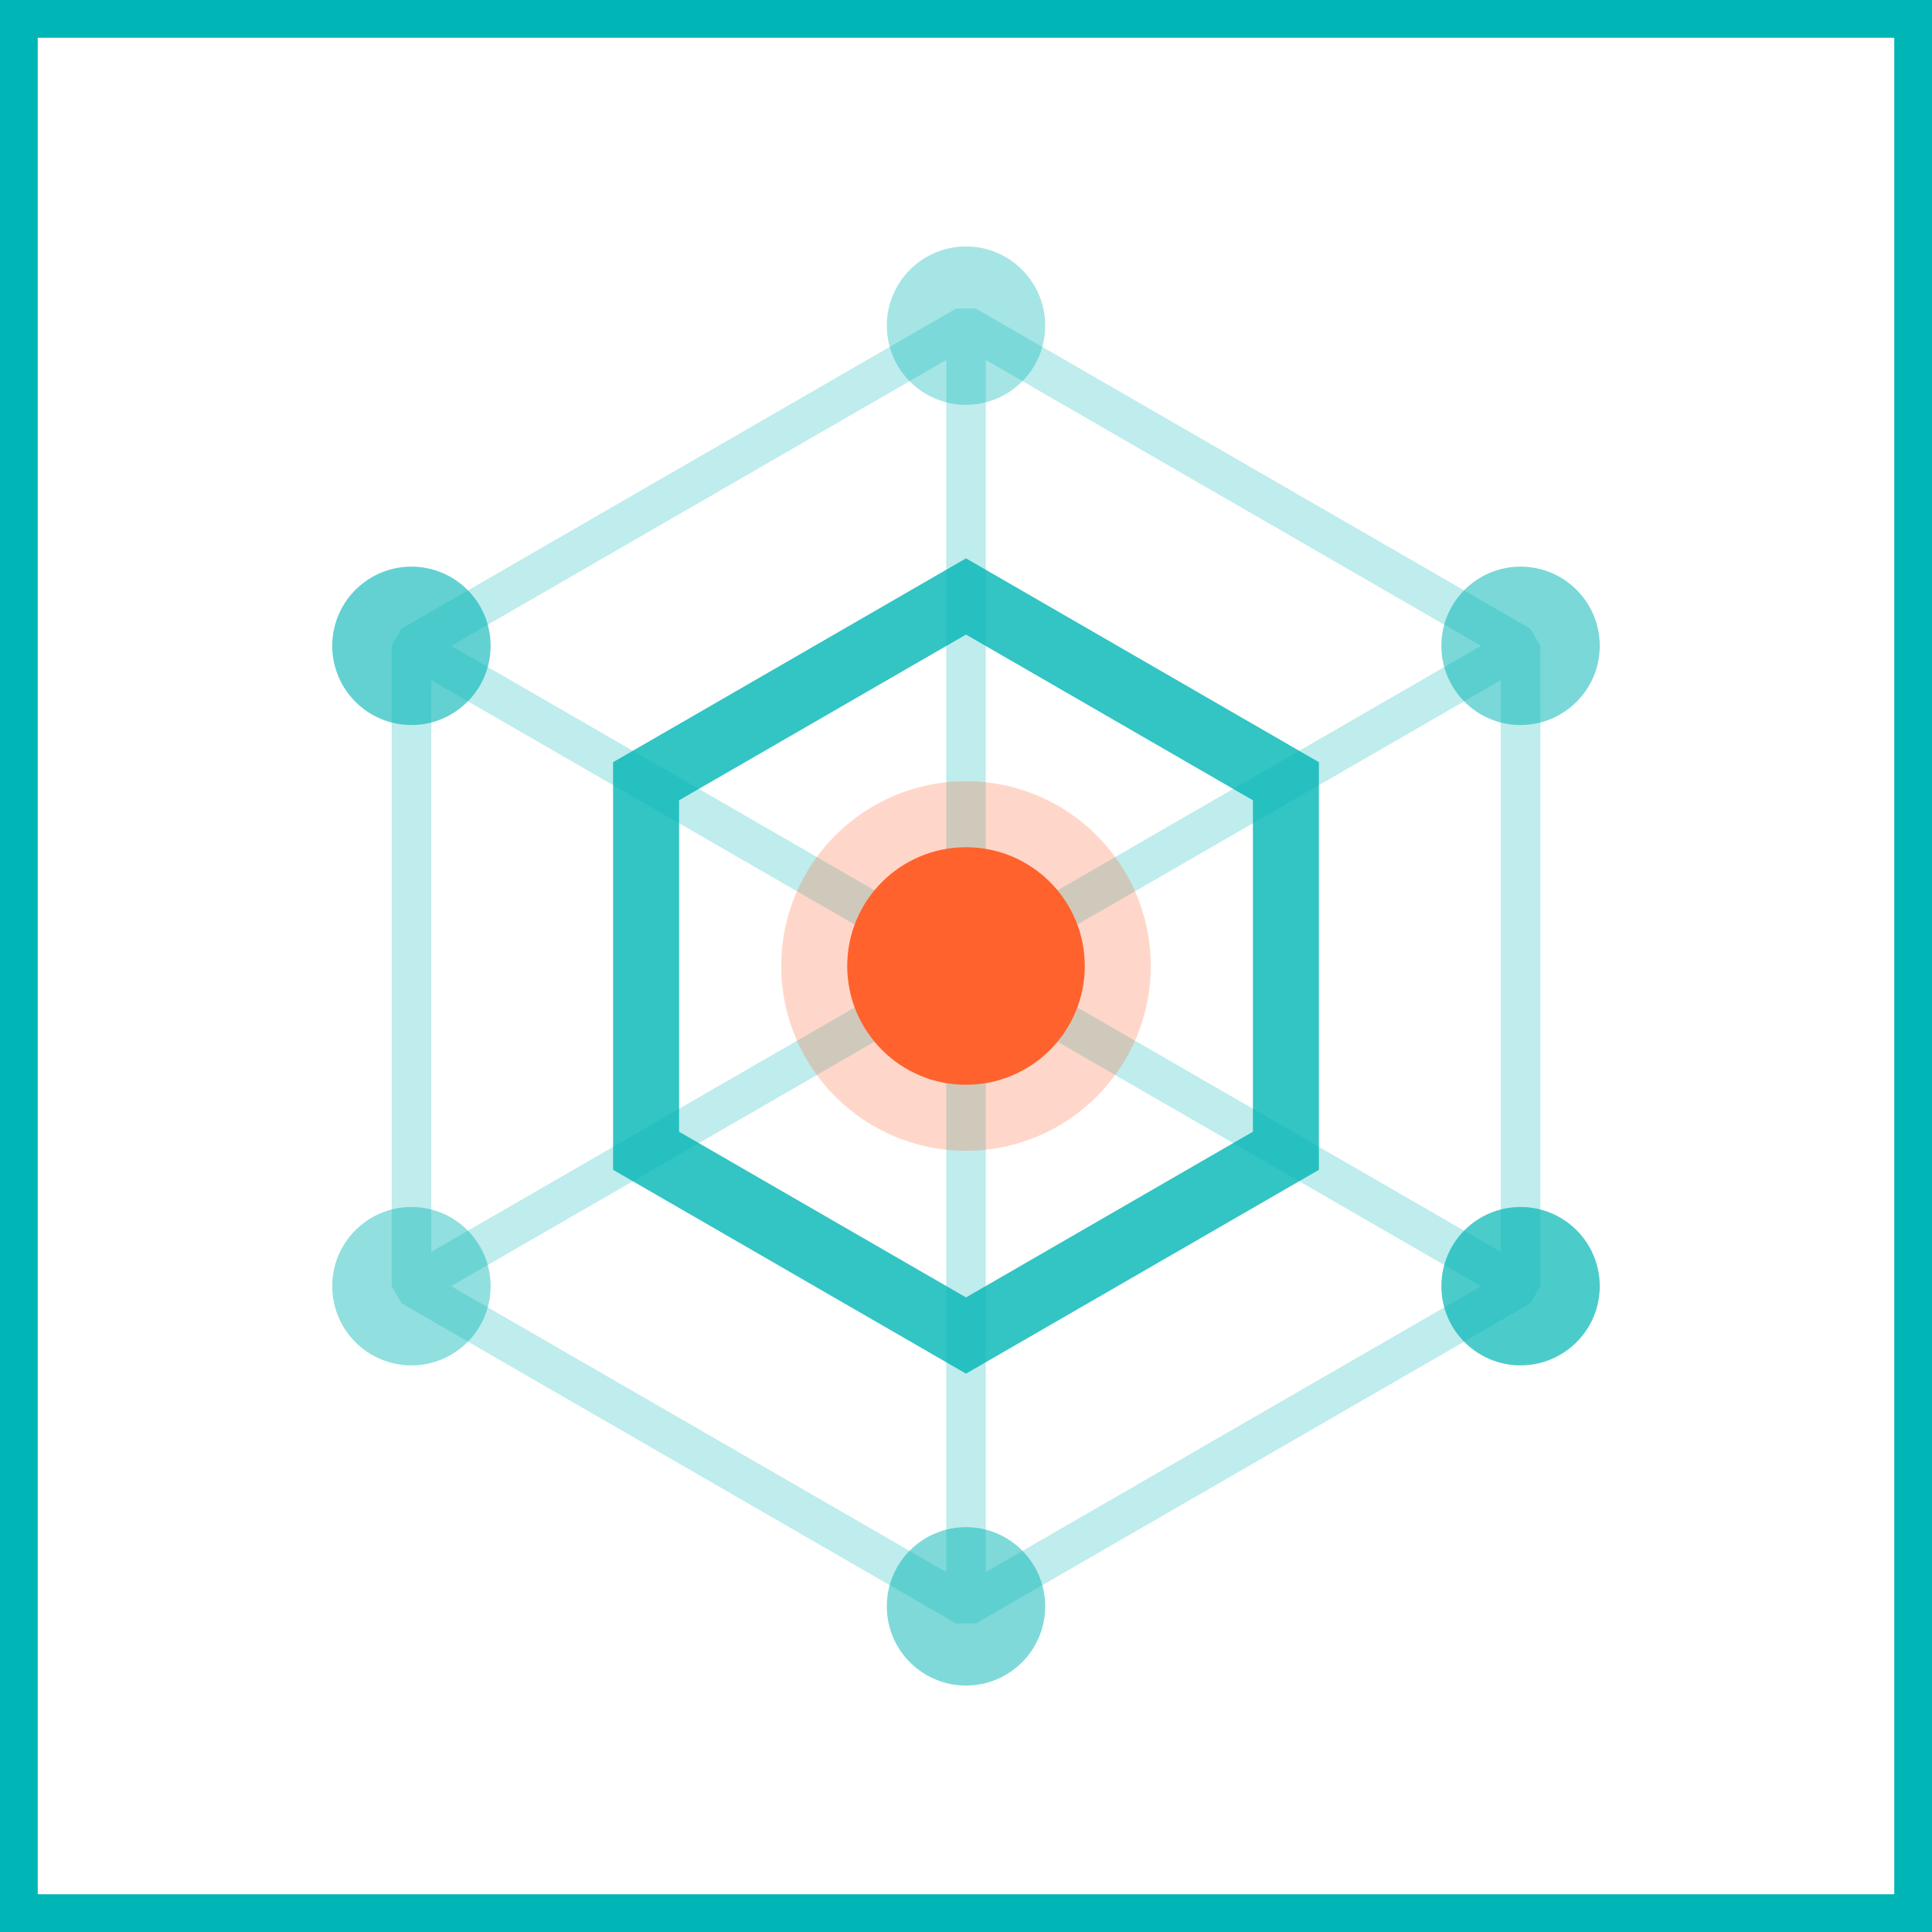
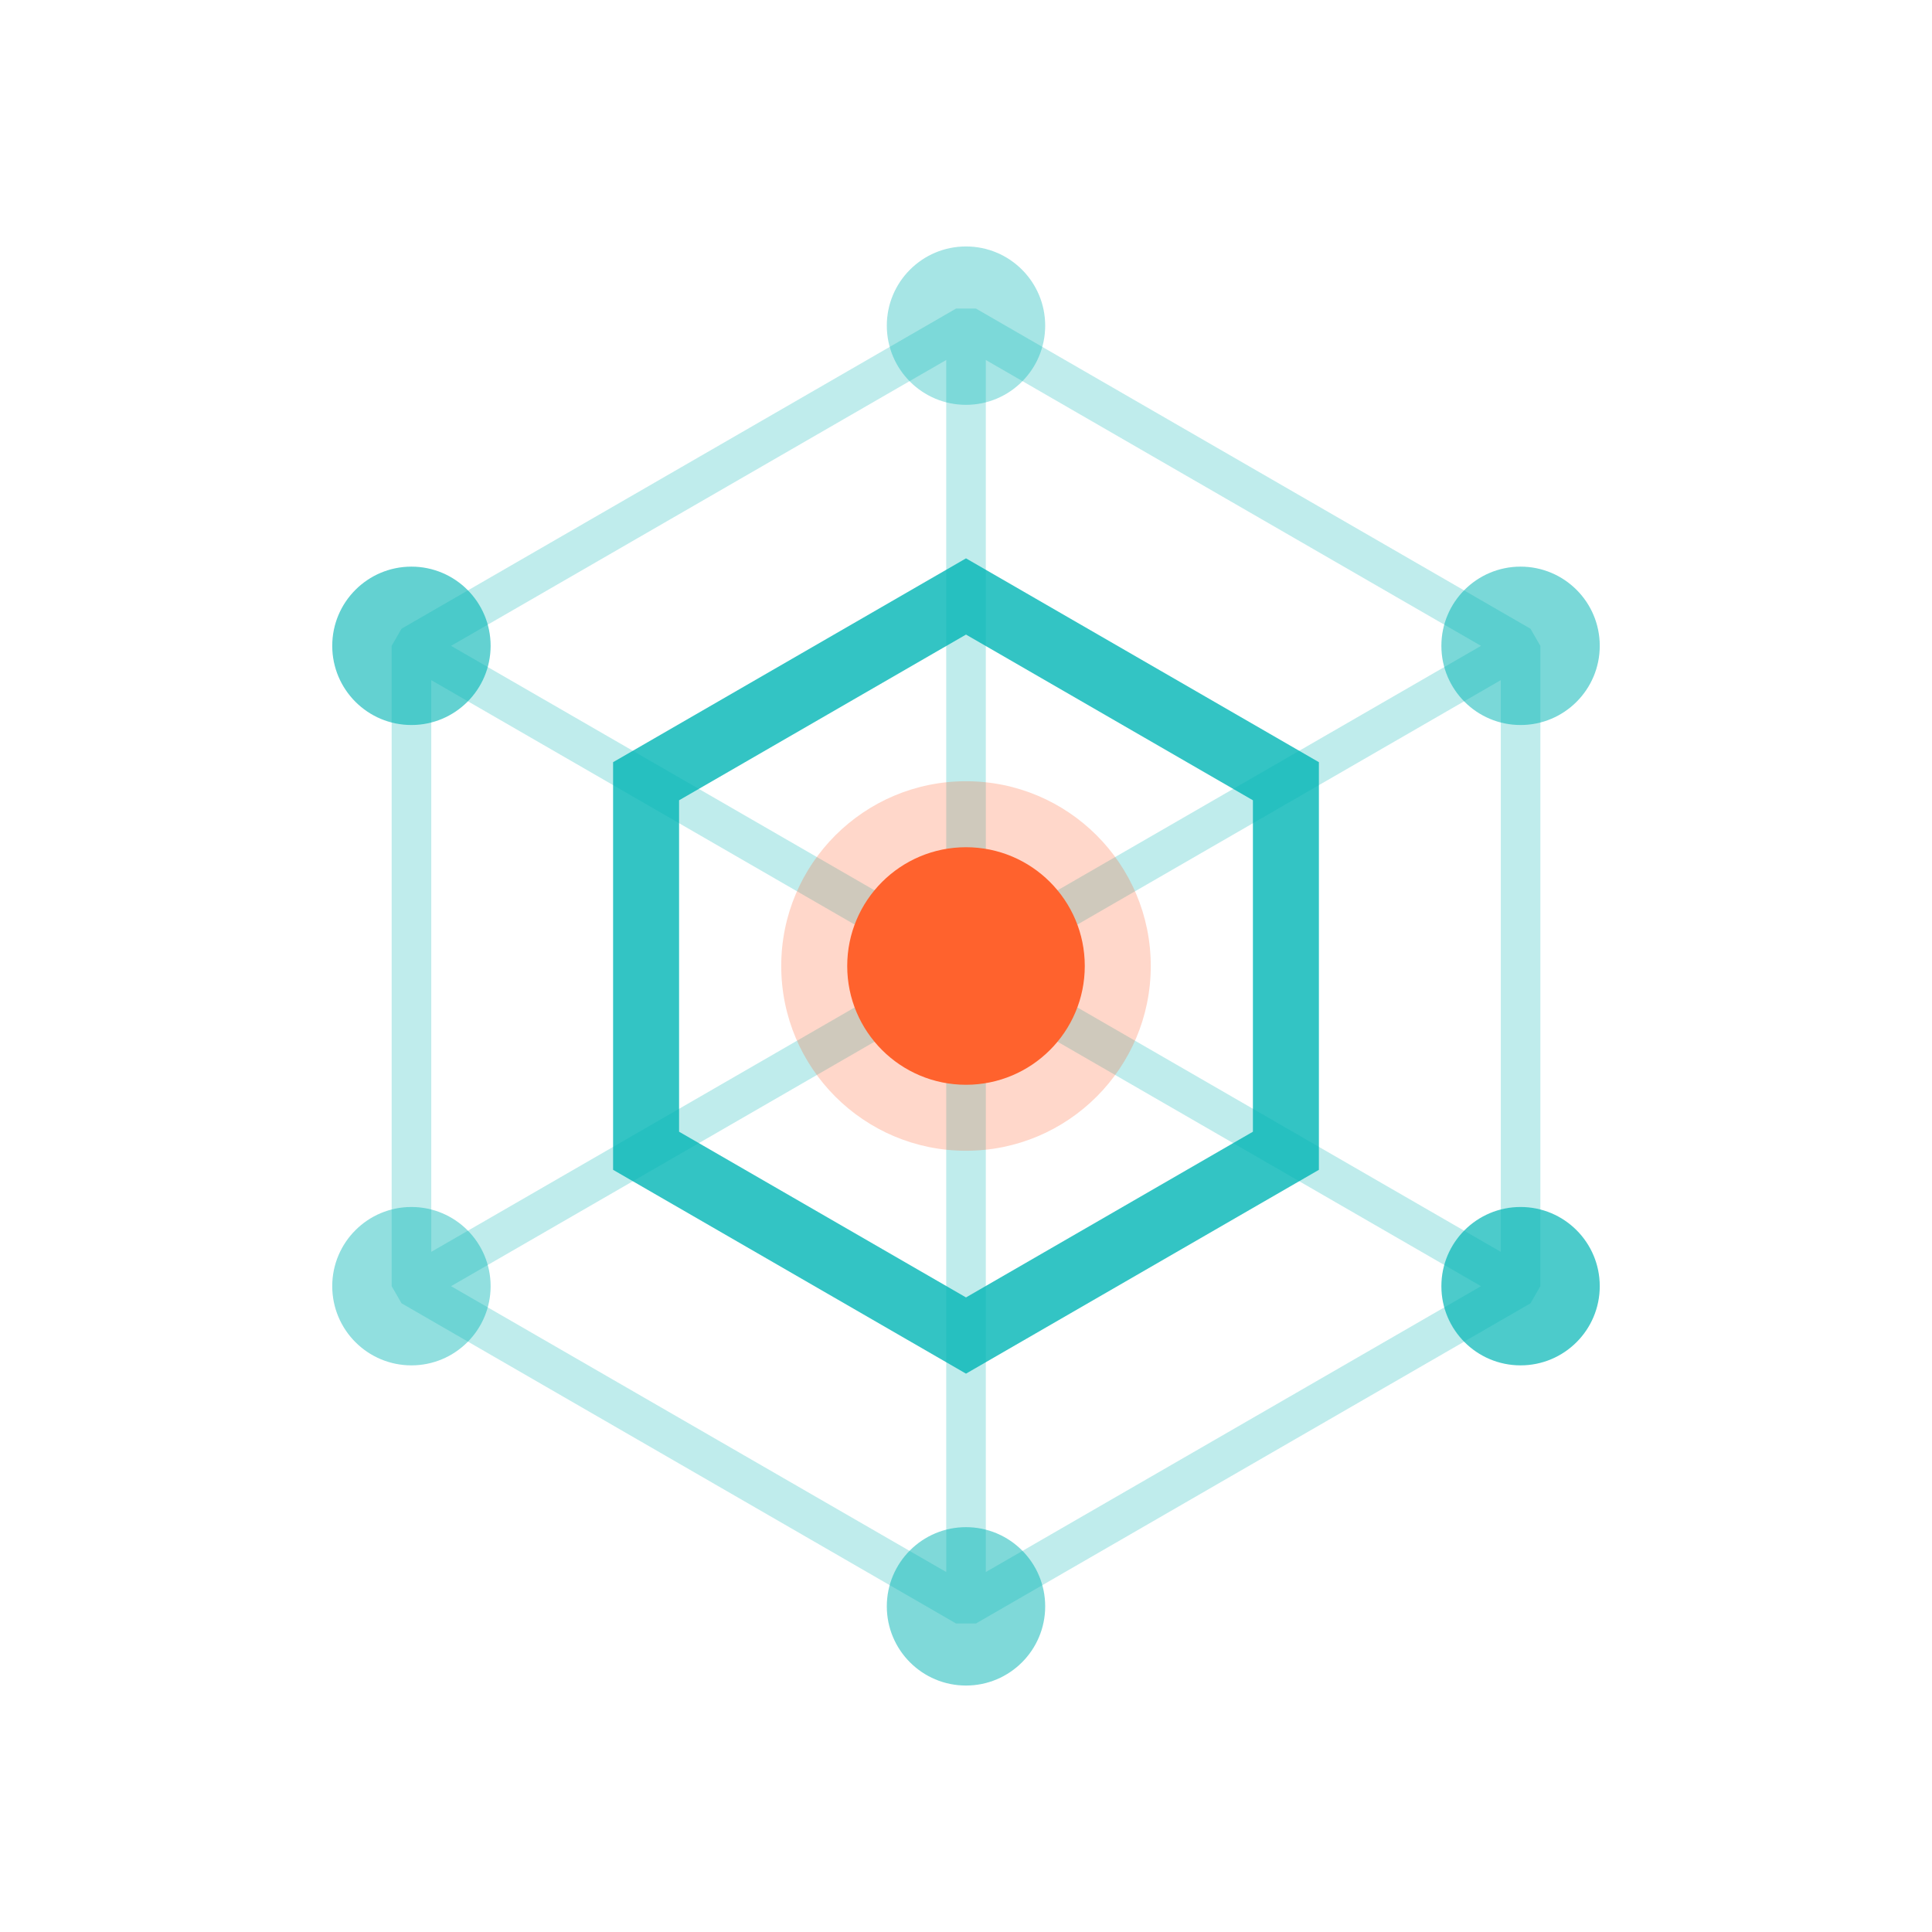
<svg xmlns="http://www.w3.org/2000/svg" viewBox="0 0 500 500">
  <style>
    .background { fill: #ffffff; }
    .primary { fill: #00b5b5; }
    .accent { fill: #ff622d; }
  </style>
  <rect id="background" class="background" width="500" height="500" />
-   <path id="frame" class="primary" fill-rule="evenodd" d="M0 0H500V500H0ZM9.766 9.766V490.234H490.234V9.766Z" />
  <g id="symbol" transform="translate(85.98438 63.7832) scale(6.831125)">
    <path id="outer-hexagon" class="primary" fill-opacity=".25" fill-rule="evenodd" d="M23.636 2.352L2.626 14.481L2.251 15.131L2.251 39.391L2.626 40.039L23.636 52.17L24.386 52.17L45.396 40.04L45.77 39.39L45.77 15.132L45.395 14.482L24.385 2.352L23.636 2.352ZM23.261 4.301L23.261 25.961L4.501 15.131L23.261 4.301ZM24.761 4.301L43.521 15.131L24.761 25.961L24.761 4.301ZM3.751 16.43L22.511 27.26L3.751 38.09L3.751 16.43ZM44.271 16.43L44.271 38.09L25.511 27.26L44.271 16.43ZM23.261 28.56L23.261 50.22L4.501 39.39L23.261 28.56ZM24.761 28.56L43.521 39.39L24.761 50.22L24.761 28.56Z" />
    <path id="inner-hexagon" class="primary" fill-opacity=".8" fill-rule="evenodd" d="M10.64 34.982L10.64 19.538L24.01 11.816L37.38 19.538L37.38 34.982L24.01 42.704L10.64 34.982ZM24.01 39.816L34.88 33.538L34.88 20.982L24.01 14.704L13.14 20.982L13.14 33.538L24.01 39.816Z" />
    <circle id="node-top" class="primary" fill-opacity=".35" cx="24.01" cy="3" r="3" />
    <circle id="node-top-right" class="primary" fill-opacity=".52" cx="45.02" cy="15.13" r="3" />
    <circle id="node-bottom-right" class="primary" fill-opacity=".7" cx="45.02" cy="39.39" r="3" />
    <circle id="node-bottom" class="primary" fill-opacity=".5" cx="24.01" cy="51.52" r="3" />
    <circle id="node-bottom-left" class="primary" fill-opacity=".43" cx="3" cy="39.39" r="3" />
    <circle id="node-top-left" class="primary" fill-opacity=".61" cx="3" cy="15.13" r="3" />
    <circle id="glow" class="accent" fill-opacity=".25" cx="24.01" cy="27.26" r="7" />
    <circle id="core" class="accent" cx="24.01" cy="27.26" r="4.5" />
  </g>
</svg>
